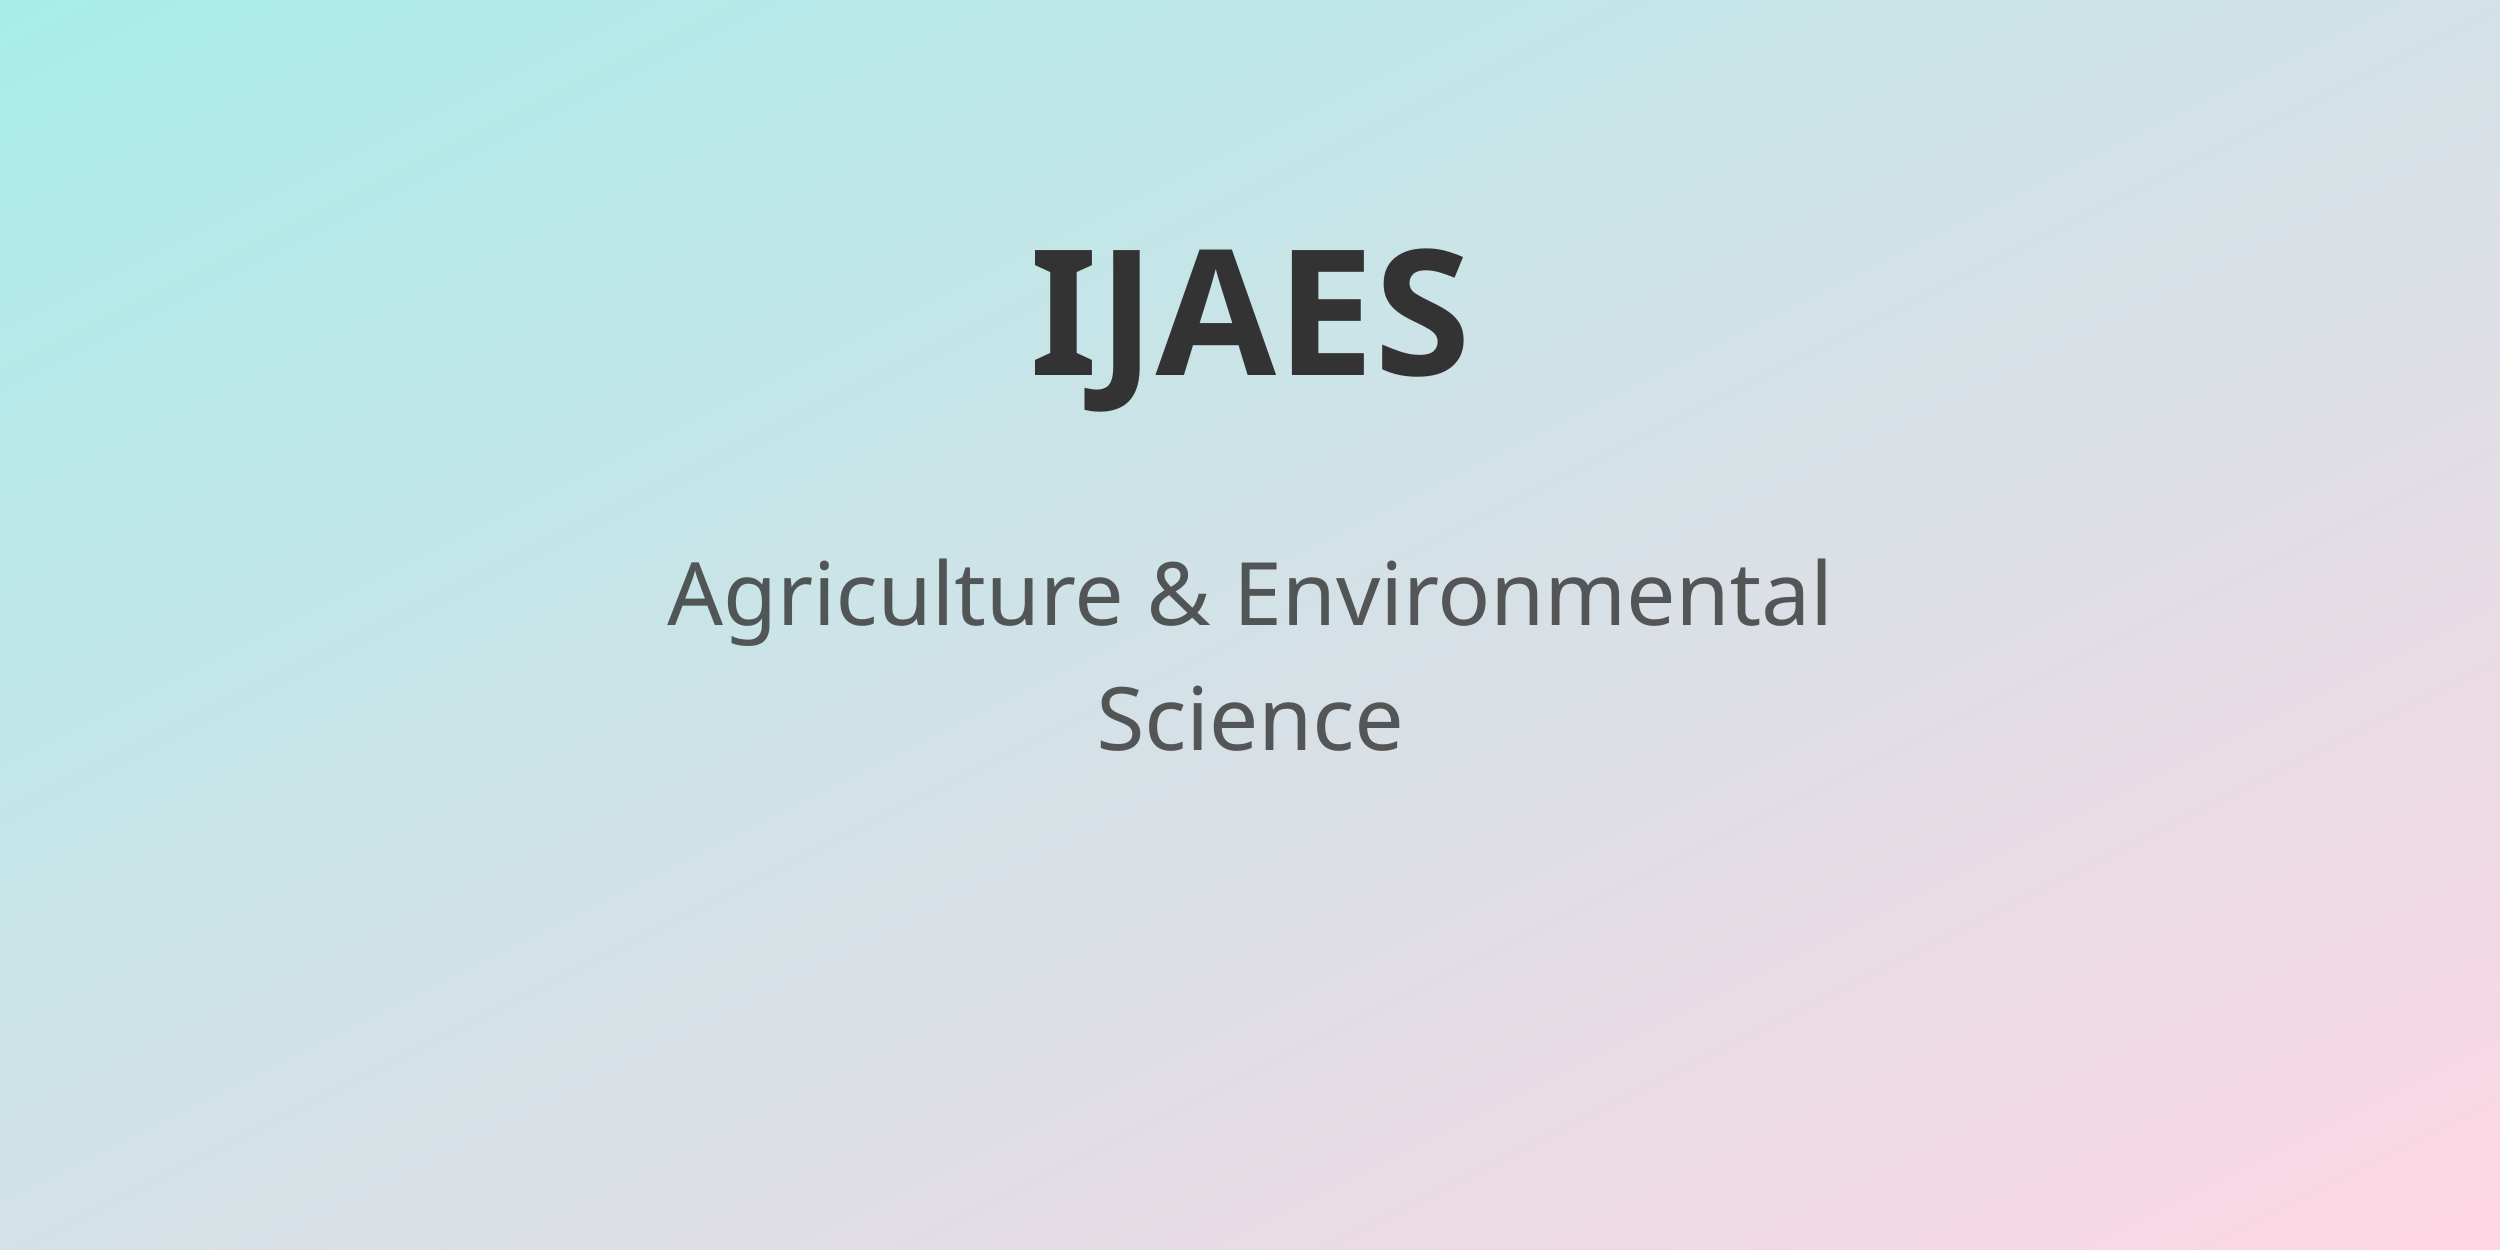
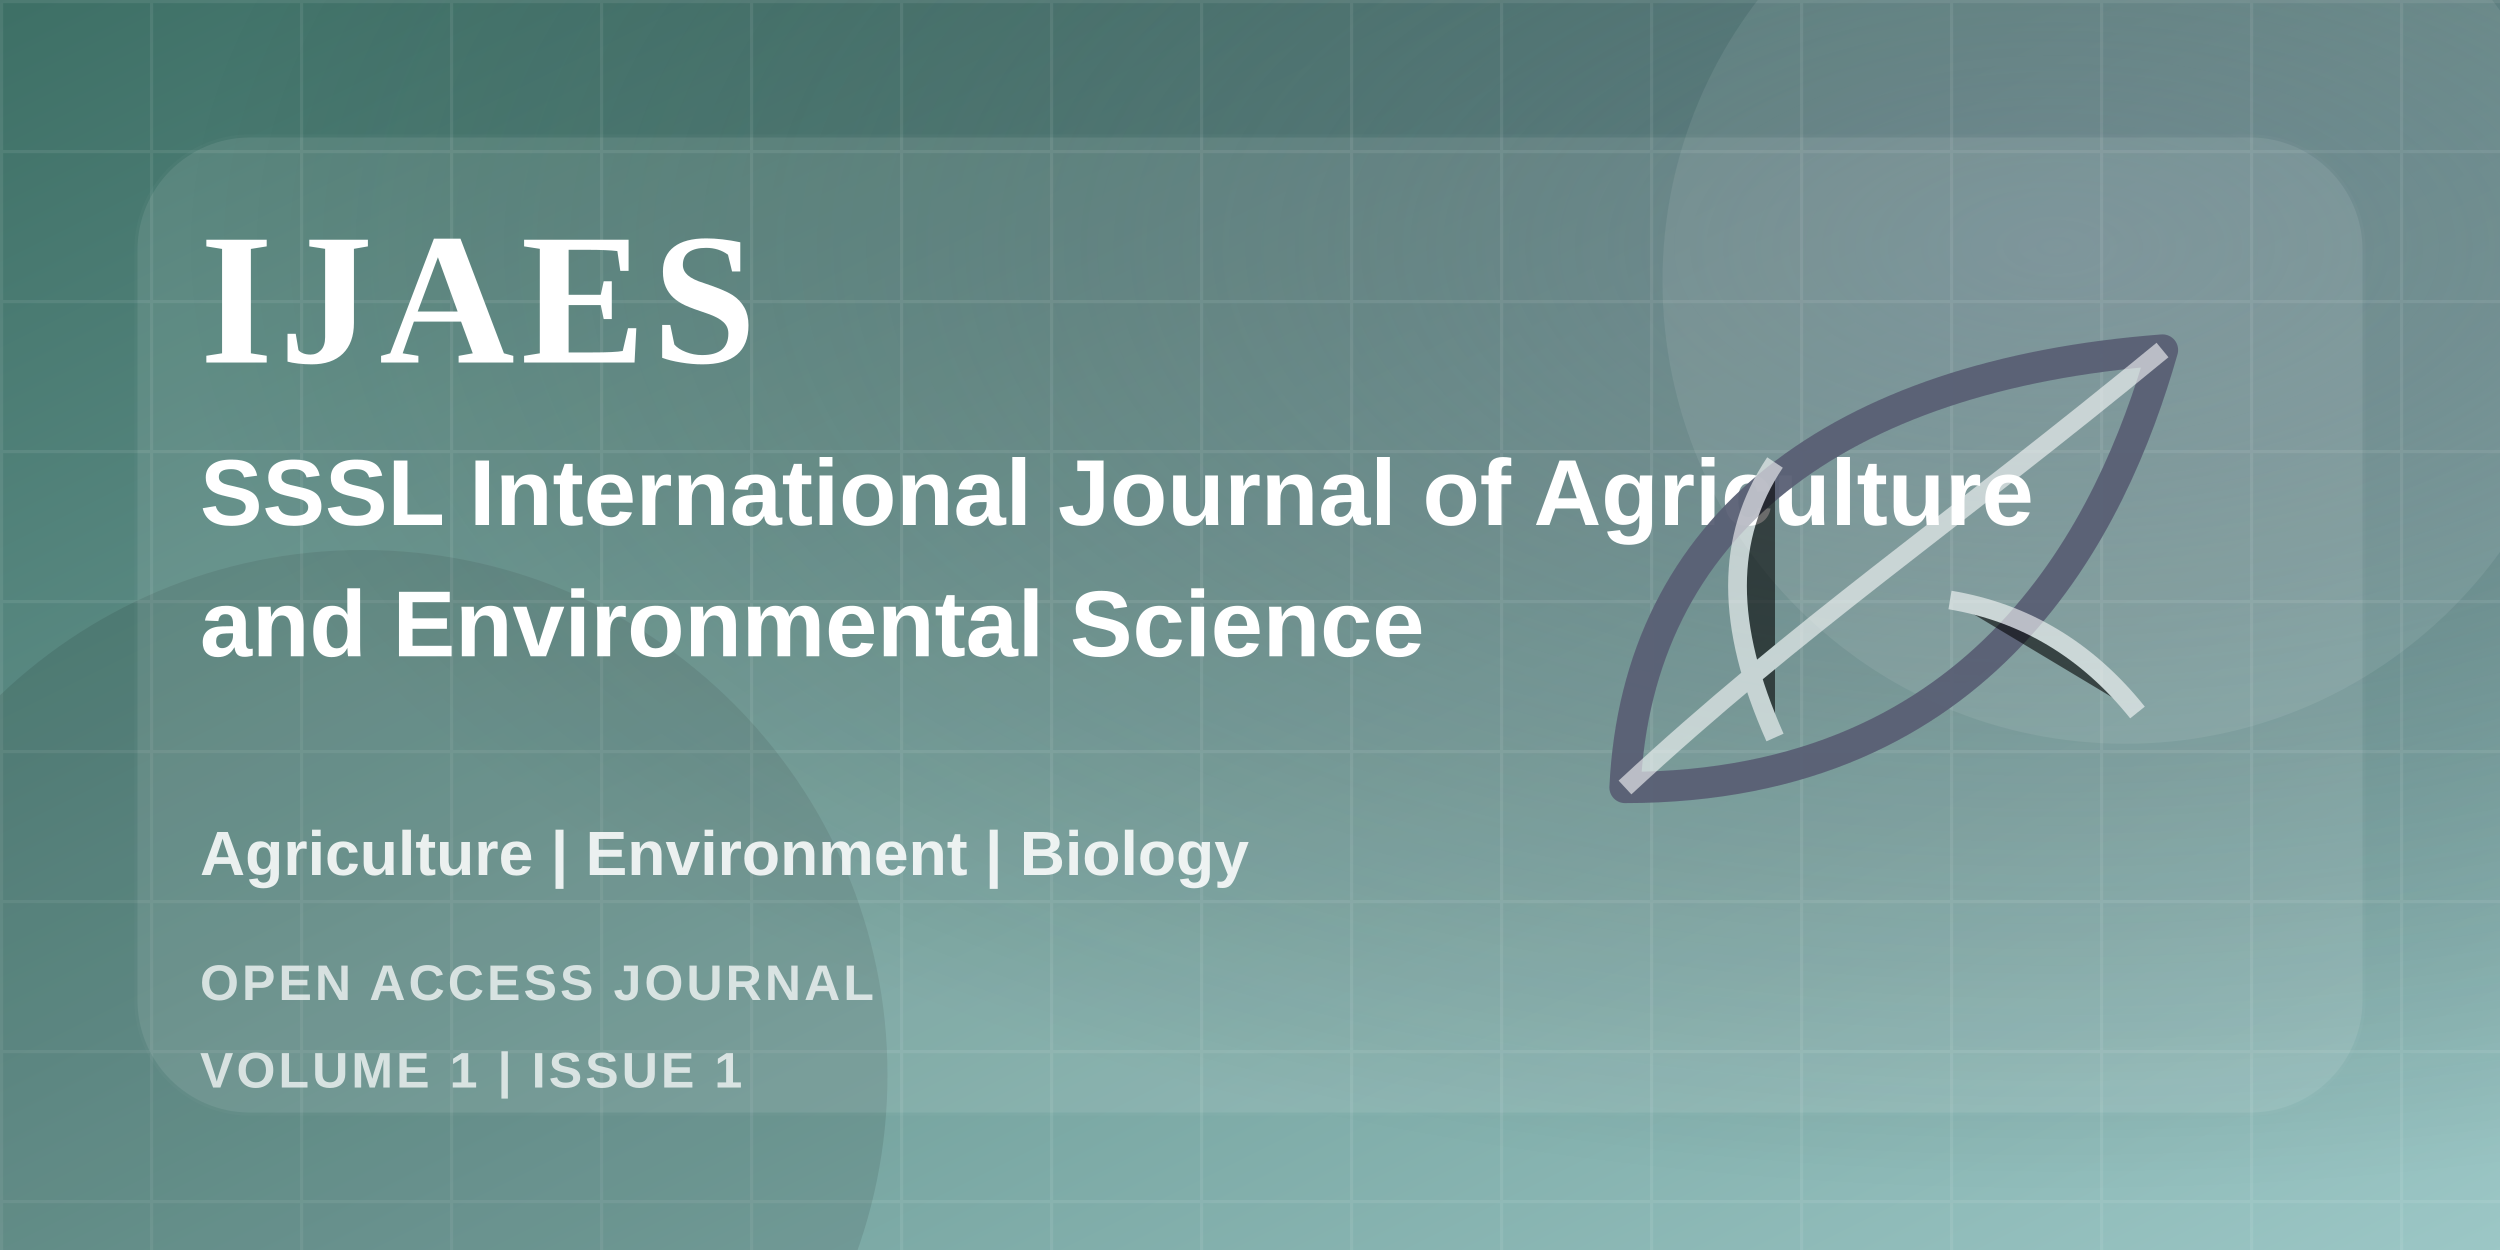
- <svg xmlns="http://www.w3.org/2000/svg" viewBox="0 0 400 200">
+ <svg xmlns="http://www.w3.org/2000/svg" viewBox="0 0 400 200" role="img" aria-labelledby="title-IJAES desc-IJAES">
  <defs>
-     <linearGradient id="grad6" x1="0%" y1="0%" x2="100%" y2="100%">
-       <stop offset="0%" style="stop-color:#a8edea;stop-opacity:1" />
-       <stop offset="100%" style="stop-color:#fed6e3;stop-opacity:1" />
+     <linearGradient id="coverGrad6" x1="0%" y1="0%" x2="100%" y2="100%">
+       <stop offset="0%" stop-color="#3d6f65" />
+       <stop offset="100%" stop-color="#9cc7c6" />
    </linearGradient>
+     <radialGradient id="glow6" cx="82%" cy="20%" r="75%">
+       <stop offset="0%" stop-color="#596075" stop-opacity="0.45" />
+       <stop offset="100%" stop-color="#000000" stop-opacity="0" />
+     </radialGradient>
+     <pattern id="grid6" width="24" height="24" patternUnits="userSpaceOnUse">
+       <path d="M24 0H0V24" fill="none" stroke="#ffffff" stroke-opacity="0.08" stroke-width="1" />
+     </pattern>
+     <style>
+       .code { font-family: Georgia, 'Times New Roman', serif; font-size: 30px; font-weight: 800; letter-spacing: 1px; fill: #ffffff; }
+       .title { font-family: 'Outfit', 'Segoe UI', Arial, sans-serif; font-size: 15px; font-weight: 800; fill: #ffffff; }
+       .subject { font-family: 'Poppins', 'Segoe UI', Arial, sans-serif; font-size: 10px; font-weight: 700; fill: rgba(255,255,255,0.86); }
+       .meta { font-family: 'Poppins', 'Segoe UI', Arial, sans-serif; font-size: 8px; font-weight: 700; fill: rgba(255,255,255,0.72); letter-spacing: 0.5px; }
+     </style>
  </defs>
-   <rect width="400" height="200" fill="url(#grad6)" />
-   <text x="200" y="60" font-size="28" font-weight="bold" fill="#333" text-anchor="middle" font-family="Outfit">IJAES</text>
-   <text x="200" y="100" font-size="14" fill="rgba(51,51,51,0.8)" text-anchor="middle" font-family="Poppins">Agriculture &amp; Environmental</text>
-   <text x="200" y="120" font-size="14" fill="rgba(51,51,51,0.8)" text-anchor="middle" font-family="Poppins">Science</text>
+   <rect width="400" height="200" rx="0" fill="url(#coverGrad6)" />
+   <rect width="400" height="200" fill="url(#glow6)" />
+   <rect width="400" height="200" fill="url(#grid6)" />
+   <circle cx="340" cy="45" r="74" fill="#ffffff" opacity="0.08" />
+   <circle cx="58" cy="172" r="84" fill="#000000" opacity="0.10" />
+   <rect x="22" y="22" width="356" height="156" rx="18" fill="#ffffff" opacity="0.10" stroke="#ffffff" stroke-opacity="0.22" />
+   <text x="32" y="58" class="code">IJAES</text>
+   <text x="32" y="84" class="title">SSSL International Journal of Agriculture</text>
+   <text x="32" y="105" class="title">and Environmental Science</text>
+   <text x="32" y="140" class="subject">Agriculture | Environment | Biology</text>
+   <text x="32" y="160" class="meta">OPEN ACCESS JOURNAL</text>
+   <text x="32" y="174" class="meta">VOLUME 1 | ISSUE 1</text>
+   <path d="M260 126c58 0 78-42 86-70-52 4-84 28-86 70z" fill="none" stroke="#596075" stroke-width="5" stroke-linecap="round" stroke-linejoin="round" opacity="0.95" />
+   <path d="M260 126c28-26 52-42 86-70M284 118c-8-18-8-32 0-44M312 96c12 2 22 8 30 18" stroke="#ffffff" opacity="0.58" stroke-width="3" />
</svg>
